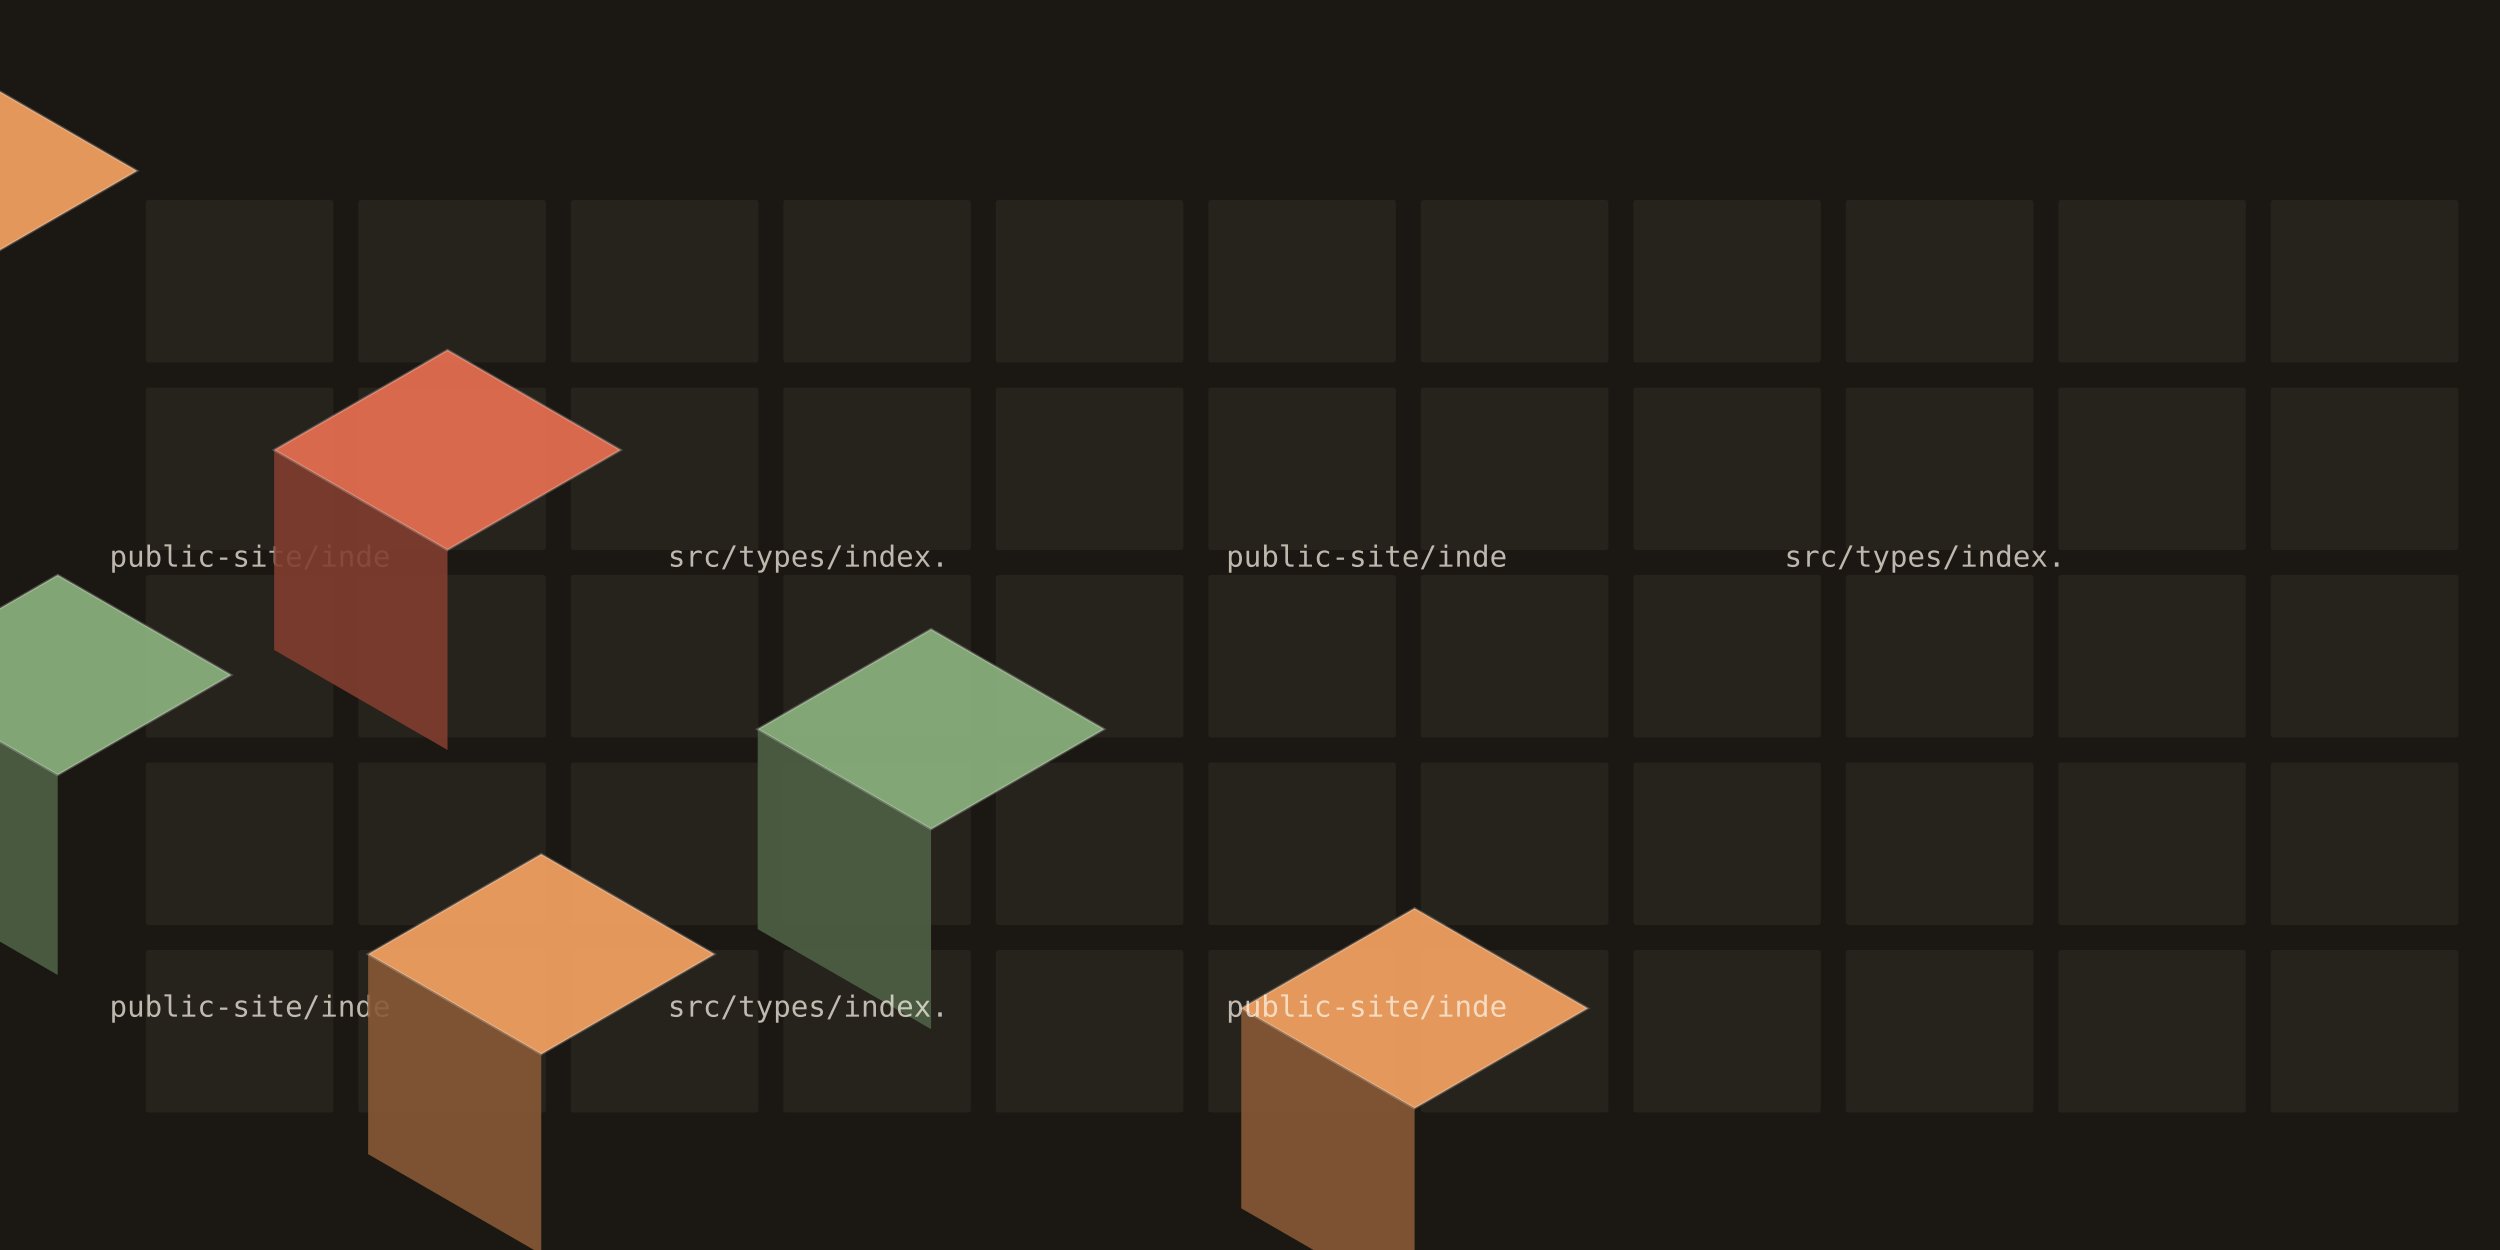
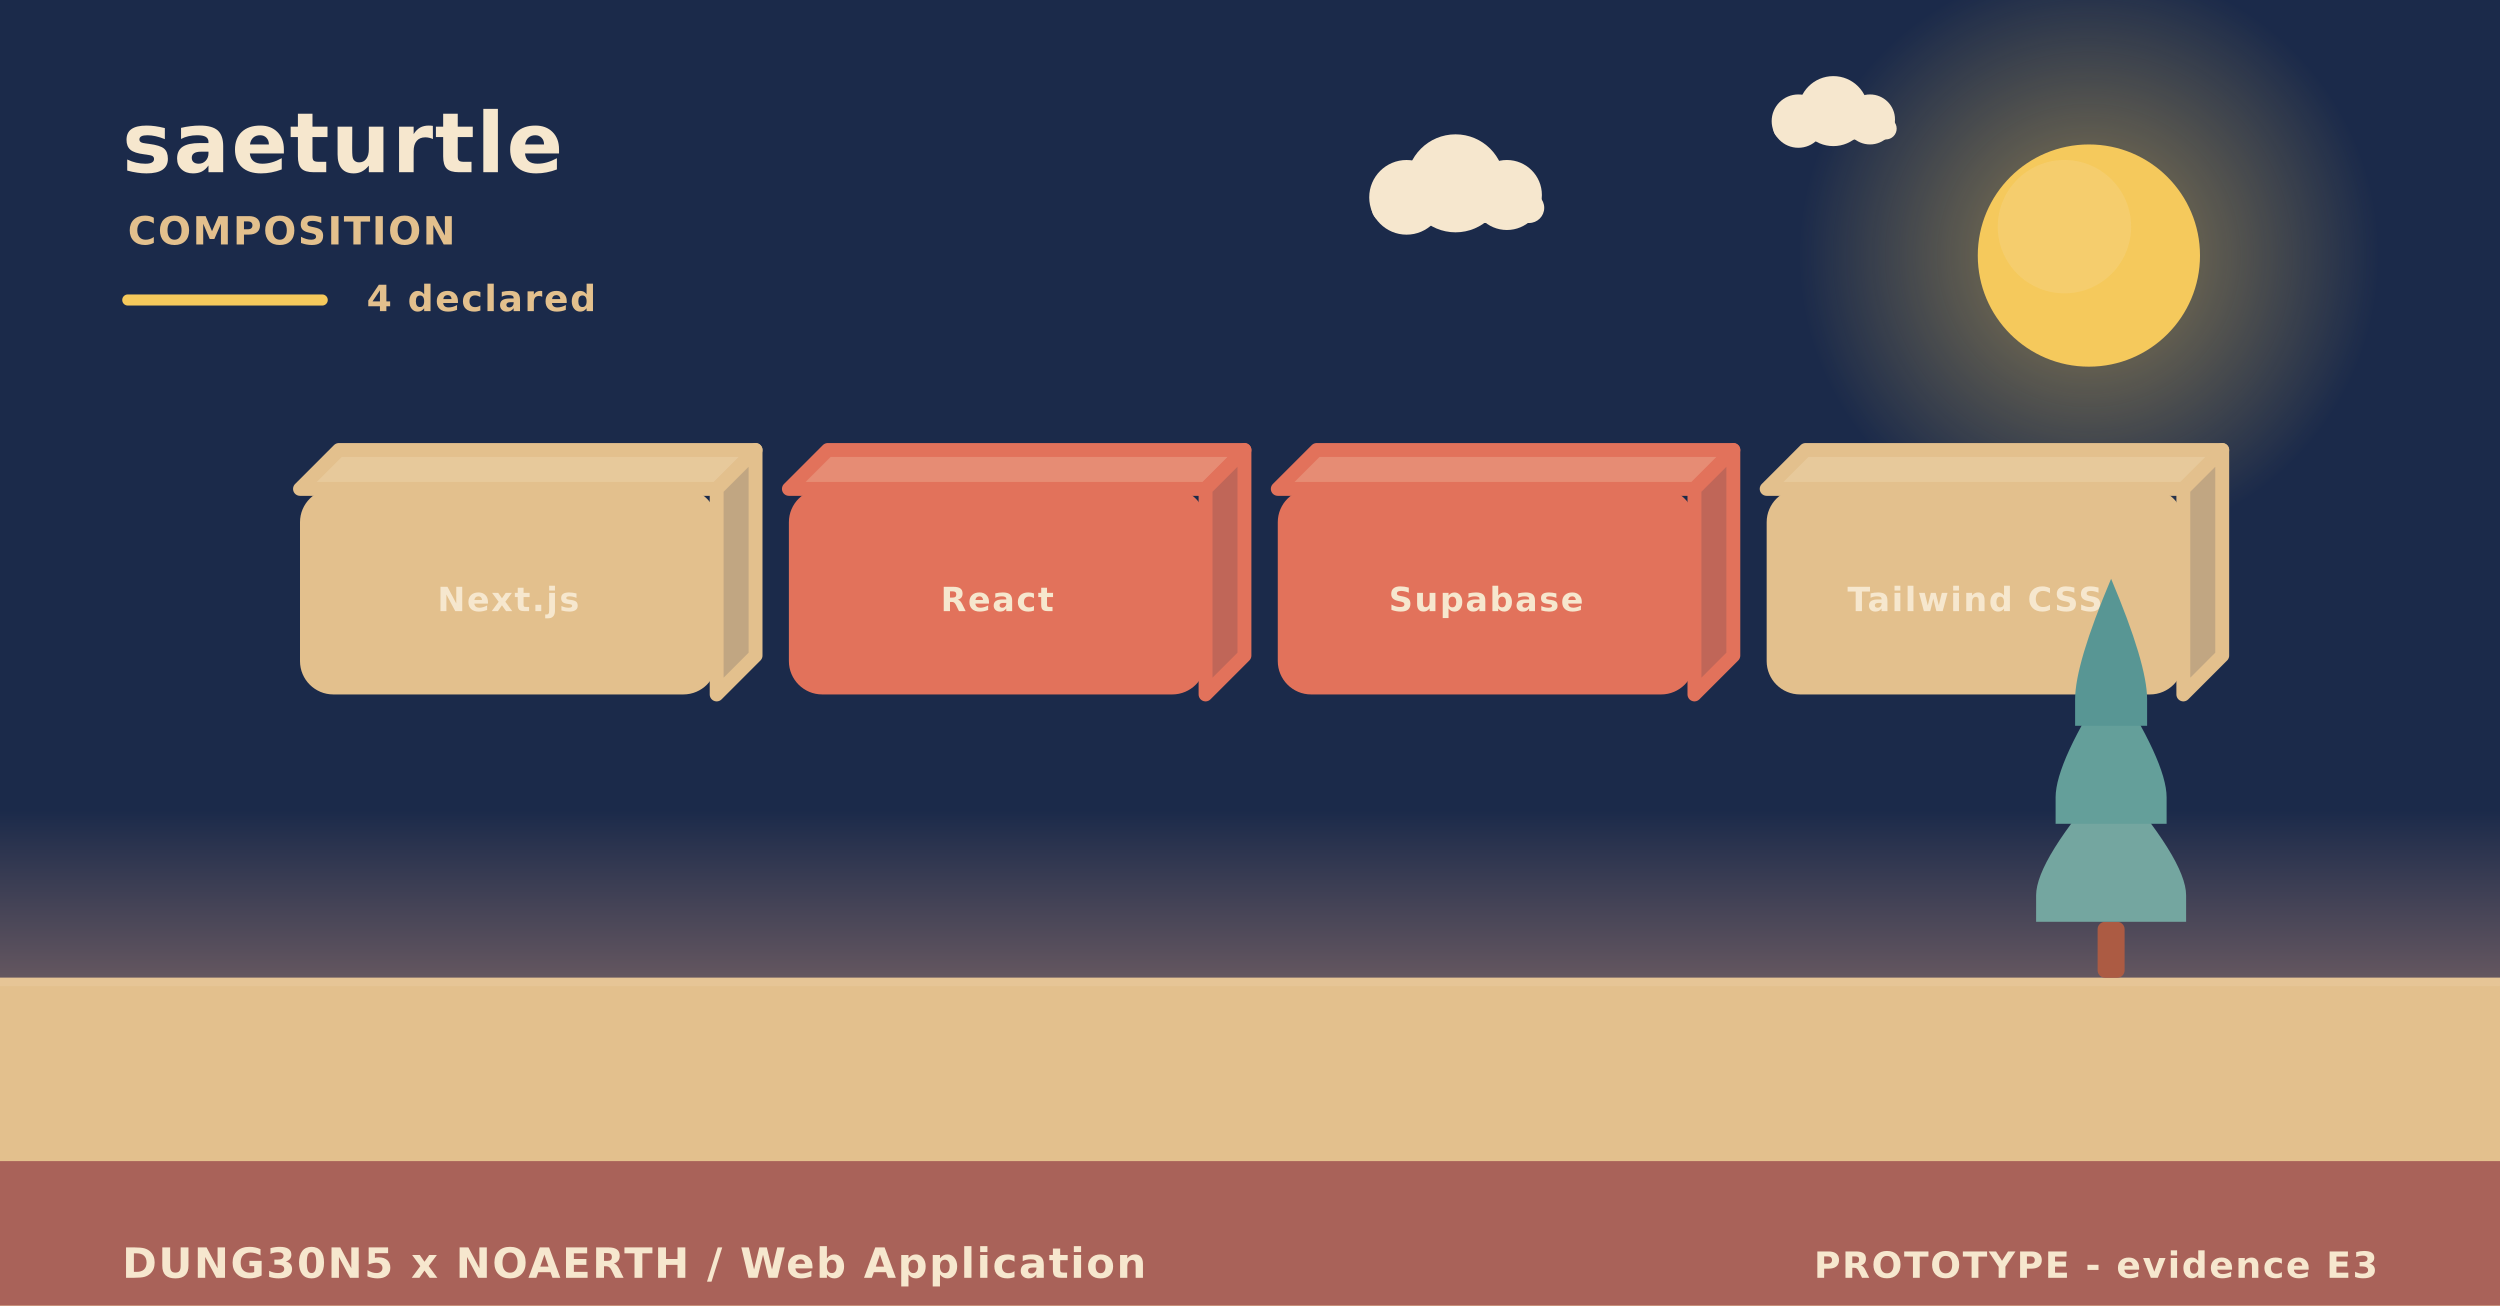
- <svg xmlns="http://www.w3.org/2000/svg" viewBox="0 0 1200 600" width="1200" height="600" role="img" aria-label="saeturtle component map">
-   <rect width="1200" height="600" fill="#1b1712" />
-   <defs>
-     <linearGradient id="gc" x1="0" y1="0" x2="1" y2="1">
-       <stop offset="0%" stop-color="#f4a261" />
-       <stop offset="100%" stop-color="#e76f51" />
-     </linearGradient>
-   </defs>
-   <rect x="70.00" y="96.00" width="90.00" height="78.00" rx="1.20" fill="#fdf6e9" opacity="0.05" />
-   <rect x="172.00" y="96.00" width="90.00" height="78.00" rx="1.20" fill="#fdf6e9" opacity="0.05" />
-   <rect x="274.00" y="96.00" width="90.00" height="78.00" rx="1.20" fill="#fdf6e9" opacity="0.05" />
-   <rect x="376.00" y="96.00" width="90.00" height="78.00" rx="1.20" fill="#fdf6e9" opacity="0.05" />
-   <rect x="478.00" y="96.00" width="90.00" height="78.00" rx="1.20" fill="#fdf6e9" opacity="0.05" />
-   <rect x="580.00" y="96.00" width="90.00" height="78.00" rx="1.20" fill="#fdf6e9" opacity="0.05" />
-   <rect x="682.00" y="96.00" width="90.00" height="78.00" rx="1.20" fill="#fdf6e9" opacity="0.05" />
-   <rect x="784.00" y="96.00" width="90.00" height="78.00" rx="1.20" fill="#fdf6e9" opacity="0.05" />
-   <rect x="886.00" y="96.00" width="90.00" height="78.00" rx="1.20" fill="#fdf6e9" opacity="0.05" />
-   <rect x="988.00" y="96.00" width="90.00" height="78.00" rx="1.20" fill="#fdf6e9" opacity="0.05" />
-   <rect x="1090.00" y="96.00" width="90.00" height="78.00" rx="1.20" fill="#fdf6e9" opacity="0.05" />
-   <rect x="70.00" y="186.00" width="90.00" height="78.00" rx="1.20" fill="#fdf6e9" opacity="0.05" />
-   <rect x="172.00" y="186.00" width="90.00" height="78.00" rx="1.20" fill="#fdf6e9" opacity="0.05" />
-   <rect x="274.00" y="186.00" width="90.00" height="78.00" rx="1.20" fill="#fdf6e9" opacity="0.05" />
-   <rect x="376.00" y="186.00" width="90.00" height="78.00" rx="1.20" fill="#fdf6e9" opacity="0.05" />
-   <rect x="478.00" y="186.00" width="90.00" height="78.00" rx="1.20" fill="#fdf6e9" opacity="0.05" />
-   <rect x="580.00" y="186.00" width="90.00" height="78.00" rx="1.20" fill="#fdf6e9" opacity="0.05" />
-   <rect x="682.00" y="186.00" width="90.00" height="78.00" rx="1.20" fill="#fdf6e9" opacity="0.05" />
-   <rect x="784.00" y="186.00" width="90.00" height="78.00" rx="1.20" fill="#fdf6e9" opacity="0.05" />
-   <rect x="886.00" y="186.00" width="90.00" height="78.00" rx="1.20" fill="#fdf6e9" opacity="0.05" />
-   <rect x="988.00" y="186.00" width="90.00" height="78.00" rx="1.20" fill="#fdf6e9" opacity="0.05" />
-   <rect x="1090.00" y="186.00" width="90.00" height="78.00" rx="1.20" fill="#fdf6e9" opacity="0.05" />
-   <rect x="70.00" y="276.00" width="90.00" height="78.00" rx="1.20" fill="#fdf6e9" opacity="0.05" />
-   <rect x="172.00" y="276.00" width="90.00" height="78.00" rx="1.20" fill="#fdf6e9" opacity="0.05" />
-   <rect x="274.00" y="276.00" width="90.00" height="78.00" rx="1.20" fill="#fdf6e9" opacity="0.05" />
-   <rect x="376.00" y="276.00" width="90.00" height="78.00" rx="1.20" fill="#fdf6e9" opacity="0.05" />
-   <rect x="478.00" y="276.00" width="90.00" height="78.00" rx="1.20" fill="#fdf6e9" opacity="0.05" />
-   <rect x="580.00" y="276.00" width="90.00" height="78.00" rx="1.20" fill="#fdf6e9" opacity="0.05" />
-   <rect x="682.00" y="276.00" width="90.00" height="78.00" rx="1.20" fill="#fdf6e9" opacity="0.05" />
-   <rect x="784.00" y="276.00" width="90.00" height="78.00" rx="1.20" fill="#fdf6e9" opacity="0.05" />
-   <rect x="886.00" y="276.00" width="90.00" height="78.00" rx="1.20" fill="#fdf6e9" opacity="0.05" />
-   <rect x="988.00" y="276.00" width="90.00" height="78.00" rx="1.20" fill="#fdf6e9" opacity="0.05" />
-   <rect x="1090.00" y="276.00" width="90.00" height="78.00" rx="1.20" fill="#fdf6e9" opacity="0.05" />
-   <rect x="70.00" y="366.00" width="90.00" height="78.00" rx="1.20" fill="#fdf6e9" opacity="0.05" />
-   <rect x="172.00" y="366.00" width="90.00" height="78.00" rx="1.20" fill="#fdf6e9" opacity="0.05" />
-   <rect x="274.00" y="366.00" width="90.00" height="78.00" rx="1.20" fill="#fdf6e9" opacity="0.05" />
-   <rect x="376.00" y="366.00" width="90.00" height="78.00" rx="1.20" fill="#fdf6e9" opacity="0.05" />
-   <rect x="478.00" y="366.00" width="90.00" height="78.00" rx="1.20" fill="#fdf6e9" opacity="0.05" />
-   <rect x="580.00" y="366.00" width="90.00" height="78.00" rx="1.20" fill="#fdf6e9" opacity="0.05" />
-   <rect x="682.00" y="366.00" width="90.00" height="78.00" rx="1.20" fill="#fdf6e9" opacity="0.05" />
-   <rect x="784.00" y="366.00" width="90.00" height="78.00" rx="1.20" fill="#fdf6e9" opacity="0.05" />
-   <rect x="886.00" y="366.00" width="90.00" height="78.00" rx="1.20" fill="#fdf6e9" opacity="0.05" />
-   <rect x="988.00" y="366.00" width="90.00" height="78.00" rx="1.20" fill="#fdf6e9" opacity="0.05" />
-   <rect x="1090.00" y="366.00" width="90.00" height="78.00" rx="1.20" fill="#fdf6e9" opacity="0.05" />
-   <rect x="70.00" y="456.00" width="90.00" height="78.00" rx="1.20" fill="#fdf6e9" opacity="0.05" />
-   <rect x="172.00" y="456.00" width="90.00" height="78.00" rx="1.20" fill="#fdf6e9" opacity="0.05" />
-   <rect x="274.00" y="456.00" width="90.00" height="78.00" rx="1.20" fill="#fdf6e9" opacity="0.05" />
-   <rect x="376.00" y="456.00" width="90.00" height="78.00" rx="1.20" fill="#fdf6e9" opacity="0.05" />
-   <rect x="478.00" y="456.00" width="90.00" height="78.00" rx="1.20" fill="#fdf6e9" opacity="0.05" />
-   <rect x="580.00" y="456.00" width="90.00" height="78.00" rx="1.20" fill="#fdf6e9" opacity="0.05" />
-   <rect x="682.00" y="456.00" width="90.00" height="78.00" rx="1.20" fill="#fdf6e9" opacity="0.05" />
-   <rect x="784.00" y="456.00" width="90.00" height="78.00" rx="1.20" fill="#fdf6e9" opacity="0.05" />
-   <rect x="886.00" y="456.00" width="90.00" height="78.00" rx="1.20" fill="#fdf6e9" opacity="0.05" />
-   <rect x="988.00" y="456.00" width="90.00" height="78.00" rx="1.20" fill="#fdf6e9" opacity="0.05" />
-   <rect x="1090.00" y="456.00" width="90.00" height="78.00" rx="1.20" fill="#fdf6e9" opacity="0.05" />
-   <g transform="rotate(0 120 140)">
-     <polygon points="-17.3,34.0 65.8,82.0 -17.3,130.0 -100.5,82.0" fill="#f4a261" opacity="0.92" />
-     <polygon points="-100.5,82.0 -17.3,130.0 -17.3,226.0 -100.5,178.0" fill="#865935" opacity="0.9" />
-     <polygon points="-17.3,34.0 65.8,82.0 -17.3,130.0 -100.5,82.0" fill="none" stroke="rgba(255,255,255,0.220)" stroke-width="1.2" />
+ <svg xmlns="http://www.w3.org/2000/svg" width="900" height="470" viewBox="0 0 900 470" role="img" aria-label="saeturtle - how it is composed">
+   <linearGradient id="skyc" x1="0" y1="0" x2="0" y2="1">
+     <stop offset="0" stop-color="#1b2a4a" />
+     <stop offset="0.62" stop-color="#1b2a4a" />
+     <stop offset="1" stop-color="#f3ad8a" />
+   </linearGradient>
+   <rect width="900" height="470" fill="url(#skyc)" />
+   <radialGradient id="sunc">
+     <stop offset="0.35" stop-color="#f5c95c" stop-opacity="0.34" />
+     <stop offset="1" stop-color="#f5c95c" stop-opacity="0" />
+   </radialGradient>
+   <circle cx="752" cy="92" r="104" fill="url(#sunc)" />
+   <circle cx="752" cy="92" r="40" fill="#f5c95c" />
+   <circle cx="743.2" cy="81.6" r="24" fill="#f5d27e" opacity="0.5" />
+   <g>
+     <circle cx="524" cy="66" r="17.64" fill="#f6e7ce" />
+     <circle cx="506.36" cy="71.04" r="13.44" fill="#f6e7ce" />
+     <circle cx="542.48" cy="70.2" r="12.6" fill="#f6e7ce" />
+     <rect x="493.76" y="69.36" width="62.16" height="10.92" rx="5.46" fill="#f6e7ce" />
  </g>
-   <text x="120" y="272" font-family="ui-monospace,Menlo,monospace" font-size="14" fill="rgba(253,246,233,0.720)" text-anchor="middle">public-site/inde</text>
-   <g transform="rotate(0 388 140)">
-     <polygon points="214.8,168.0 297.9,216.0 214.8,264.0 131.6,216.0" fill="#e76f51" opacity="0.92" />
-     <polygon points="131.6,216.0 214.8,264.0 214.8,360.0 131.6,312.0" fill="#7f3d2d" opacity="0.9" />
-     <polygon points="214.8,168.0 297.9,216.0 214.8,264.0 131.6,216.0" fill="none" stroke="rgba(255,255,255,0.220)" stroke-width="1.2" />
+   <g>
+     <circle cx="660" cy="40" r="12.6" fill="#f6e7ce" />
+     <circle cx="647.4" cy="43.6" r="9.6" fill="#f6e7ce" />
+     <circle cx="673.2" cy="43" r="9" fill="#f6e7ce" />
+     <rect x="638.4" y="42.4" width="44.4" height="7.8" rx="3.9" fill="#f6e7ce" />
  </g>
-   <text x="388" y="272" font-family="ui-monospace,Menlo,monospace" font-size="14" fill="rgba(253,246,233,0.720)" text-anchor="middle">src/types/index.</text>
-   <g transform="rotate(0 656 140)">
-     <polygon points="446.9,302.0 530.0,350.0 446.9,398.0 363.7,350.0" fill="#8ab17d" opacity="0.92" />
-     <polygon points="363.7,350.0 446.9,398.0 446.9,494.0 363.7,446.0" fill="#4c6145" opacity="0.9" />
-     <polygon points="446.9,302.0 530.0,350.0 446.9,398.0 363.7,350.0" fill="none" stroke="rgba(255,255,255,0.220)" stroke-width="1.2" />
-   </g>
-   <text x="656" y="272" font-family="ui-monospace,Menlo,monospace" font-size="14" fill="rgba(253,246,233,0.720)" text-anchor="middle">public-site/inde</text>
-   <g transform="rotate(0 924 140)">
-     <polygon points="679.0,436.0 762.1,484.0 679.0,532.0 595.8,484.0" fill="#f4a261" opacity="0.92" />
-     <polygon points="595.8,484.0 679.0,532.0 679.0,628.0 595.8,580.0" fill="#865935" opacity="0.9" />
-     <polygon points="679.0,436.0 762.1,484.0 679.0,532.0 595.8,484.0" fill="none" stroke="rgba(255,255,255,0.220)" stroke-width="1.2" />
-   </g>
-   <text x="924" y="272" font-family="ui-monospace,Menlo,monospace" font-size="14" fill="rgba(253,246,233,0.720)" text-anchor="middle">src/types/index.</text>
-   <g transform="rotate(0 120 356)">
-     <polygon points="-204.4,142.0 -121.2,190.0 -204.4,238.0 -287.5,190.0" fill="#e76f51" opacity="0.92" />
-     <polygon points="-287.5,190.0 -204.4,238.0 -204.4,334.0 -287.5,286.0" fill="#7f3d2d" opacity="0.9" />
-     <polygon points="-204.4,142.0 -121.2,190.0 -204.4,238.0 -287.5,190.0" fill="none" stroke="rgba(255,255,255,0.220)" stroke-width="1.2" />
-   </g>
-   <text x="120" y="488" font-family="ui-monospace,Menlo,monospace" font-size="14" fill="rgba(253,246,233,0.720)" text-anchor="middle">public-site/inde</text>
-   <g transform="rotate(0 388 356)">
-     <polygon points="27.7,276.0 110.9,324.0 27.7,372.0 -55.4,324.0" fill="#8ab17d" opacity="0.92" />
-     <polygon points="-55.4,324.0 27.7,372.0 27.7,468.0 -55.4,420.0" fill="#4c6145" opacity="0.9" />
-     <polygon points="27.7,276.0 110.9,324.0 27.7,372.0 -55.4,324.0" fill="none" stroke="rgba(255,255,255,0.220)" stroke-width="1.2" />
-   </g>
-   <text x="388" y="488" font-family="ui-monospace,Menlo,monospace" font-size="14" fill="rgba(253,246,233,0.720)" text-anchor="middle">src/types/index.</text>
-   <g transform="rotate(0 656 356)">
-     <polygon points="259.8,410.0 342.9,458.0 259.8,506.0 176.7,458.0" fill="#f4a261" opacity="0.92" />
-     <polygon points="176.7,458.0 259.8,506.0 259.8,602.0 176.7,554.0" fill="#865935" opacity="0.9" />
-     <polygon points="259.8,410.0 342.9,458.0 259.8,506.0 176.7,458.0" fill="none" stroke="rgba(255,255,255,0.220)" stroke-width="1.2" />
-   </g>
-   <text x="656" y="488" font-family="ui-monospace,Menlo,monospace" font-size="14" fill="rgba(253,246,233,0.720)" text-anchor="middle">public-site/inde</text>
+   <rect x="0" y="352" width="900" height="118" fill="#e3c08d" />
+   <rect x="0" y="352" width="900" height="3" fill="#e6c596" />
+   <text x="44" y="62" font-family="Verdana,DejaVu Sans,sans-serif" font-size="30" font-weight="700" letter-spacing="0.6" fill="#f6e7ce" text-anchor="start">saeturtle</text>
+   <text x="46" y="88" font-family="Verdana,DejaVu Sans,sans-serif" font-size="14" font-weight="700" letter-spacing="0.6" fill="#e3c08d" text-anchor="start">COMPOSITION</text>
+   <rect x="44" y="106" width="74" height="4" rx="2" fill="#f5c95c" />
+   <text x="132" y="112" font-family="Verdana,DejaVu Sans,sans-serif" font-size="13" font-weight="700" letter-spacing="0.6" fill="#e3c08d" text-anchor="start">4 declared</text>
+   <path d="M108,176 L258,176 L272,162 L122,162 Z" fill="#e7c99b" stroke="#e3c08d" stroke-width="5" stroke-linejoin="round" />
+   <path d="M258,176 L272,162 L272,236 L258,250 Z" fill="#c1a682" stroke="#e3c08d" stroke-width="5" stroke-linejoin="round" />
+   <rect x="108" y="176" width="150" height="74" rx="12" fill="#e3c08d" />
+   <text x="183" y="220" font-family="Verdana,DejaVu Sans,sans-serif" font-size="12" font-weight="700" letter-spacing="0.6" fill="#f6e7ce" text-anchor="middle">Next.js</text>
+   <path d="M284,176 L434,176 L448,162 L298,162 Z" fill="#e68c74" stroke="#e2725b" stroke-width="5" stroke-linejoin="round" />
+   <path d="M434,176 L448,162 L448,236 L434,250 Z" fill="#c06658" stroke="#e2725b" stroke-width="5" stroke-linejoin="round" />
+   <rect x="284" y="176" width="150" height="74" rx="12" fill="#e2725b" />
+   <text x="359" y="220" font-family="Verdana,DejaVu Sans,sans-serif" font-size="12" font-weight="700" letter-spacing="0.6" fill="#f6e7ce" text-anchor="middle">React</text>
+   <path d="M460,176 L610,176 L624,162 L474,162 Z" fill="#e68c74" stroke="#e2725b" stroke-width="5" stroke-linejoin="round" />
+   <path d="M610,176 L624,162 L624,236 L610,250 Z" fill="#c06658" stroke="#e2725b" stroke-width="5" stroke-linejoin="round" />
+   <rect x="460" y="176" width="150" height="74" rx="12" fill="#e2725b" />
+   <text x="535" y="220" font-family="Verdana,DejaVu Sans,sans-serif" font-size="12" font-weight="700" letter-spacing="0.6" fill="#f6e7ce" text-anchor="middle">Supabase</text>
+   <path d="M636,176 L786,176 L800,162 L650,162 Z" fill="#e7c99b" stroke="#e3c08d" stroke-width="5" stroke-linejoin="round" />
+   <path d="M786,176 L800,162 L800,236 L786,250 Z" fill="#c1a682" stroke="#e3c08d" stroke-width="5" stroke-linejoin="round" />
+   <rect x="636" y="176" width="150" height="74" rx="12" fill="#e3c08d" />
+   <text x="711" y="220" font-family="Verdana,DejaVu Sans,sans-serif" font-size="12" font-weight="700" letter-spacing="0.6" fill="#f6e7ce" text-anchor="middle">Tailwind CSS</text>
+   <rect x="755.14" y="331.84" width="9.72" height="20.16" rx="2.7" fill="#ac5b43" />
+   <path d="M760,278.92 Q733,309.61 733,322.31 Q733,331.84 733,331.84 L787,331.84 Q787,331.84 787,322.31 Q787,309.61 760,278.92 Z" fill="#74a6a0" />
+   <path d="M760,243.64 Q740.02,274.33 740.02,287.03 Q740.02,296.56 740.02,296.56 L779.98,296.56 Q779.98,296.56 779.98,287.03 Q779.98,274.33 760,243.64 Z" fill="#649f9a" />
+   <path d="M760,208.36 Q747.04,239.05 747.04,251.75 Q747.04,261.28 747.04,261.28 L772.96,261.28 Q772.96,261.28 772.96,251.75 Q772.96,239.05 760,208.36 Z" fill="#589694" />
+   <rect x="0" y="418" width="900" height="52" rx="0" fill="#a65c56" opacity="0.94" />
+   <text x="44" y="460" font-family="Verdana,DejaVu Sans,sans-serif" font-size="15" font-weight="700" letter-spacing="0.6" fill="#f6e7ce" text-anchor="start">DUNG30N5 x NOAERTH  /  Web Application</text>
+   <text x="856" y="460" font-family="Verdana,DejaVu Sans,sans-serif" font-size="13" font-weight="700" letter-spacing="0.6" fill="#f6e7ce" text-anchor="end">PROTOTYPE  -  evidence E3</text>
</svg>
